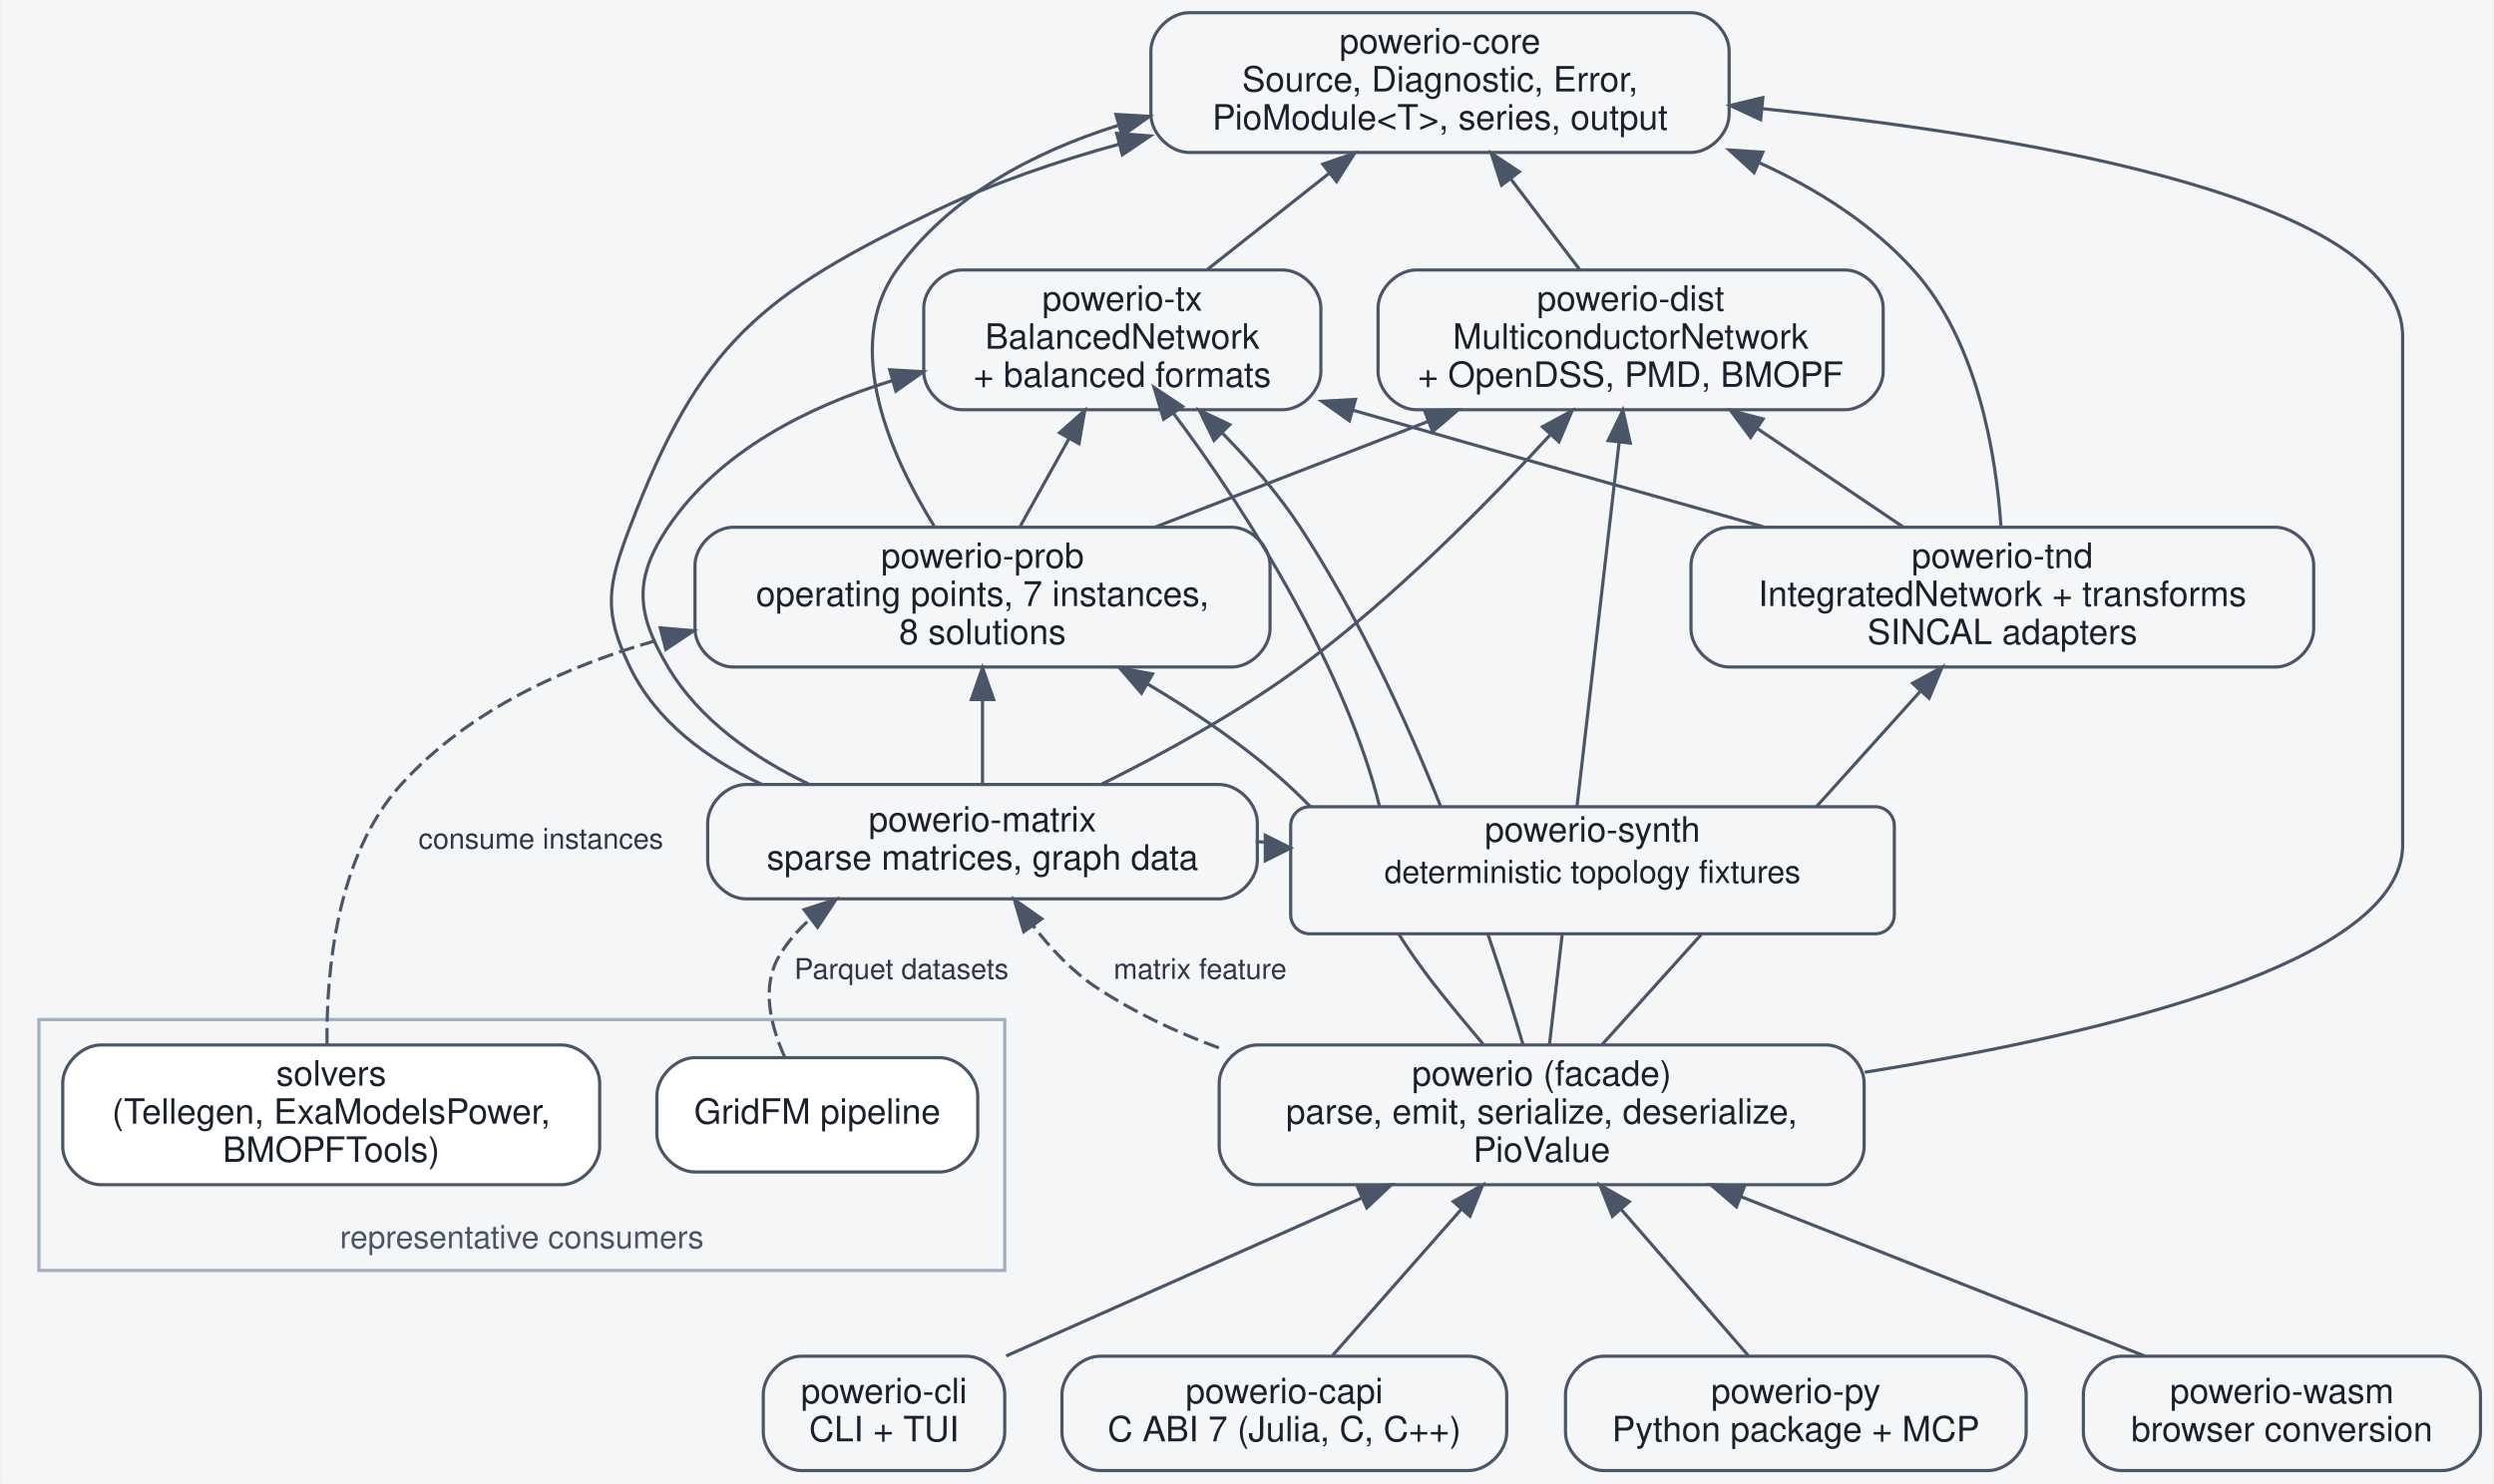
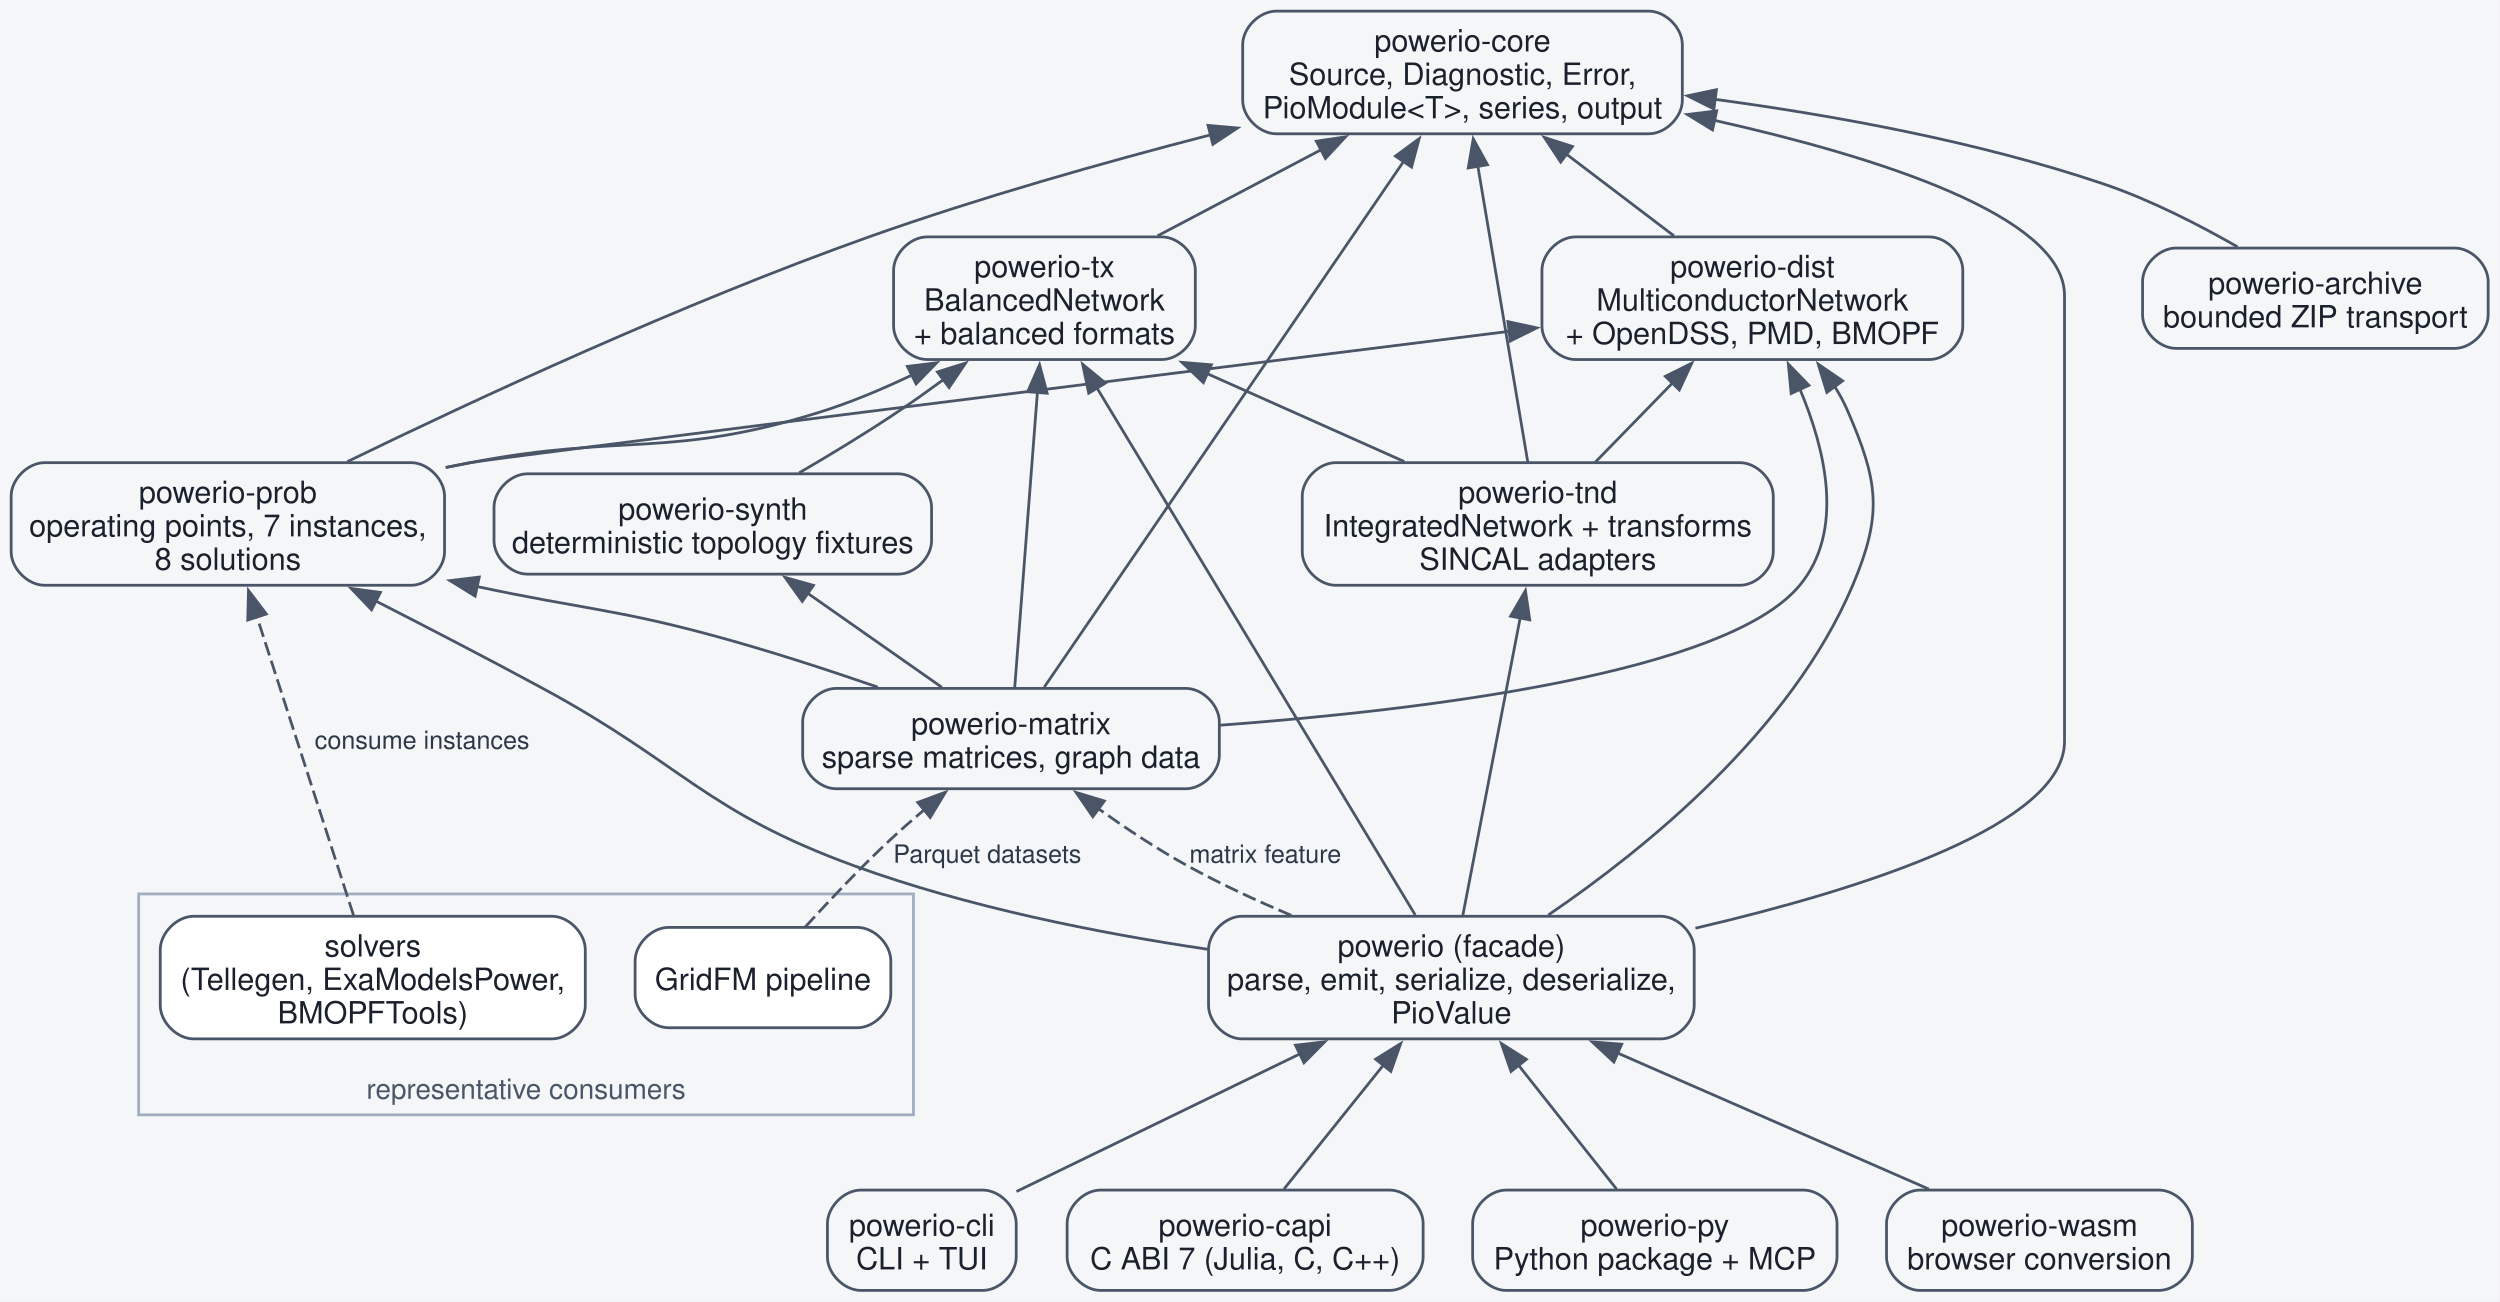
- <svg xmlns="http://www.w3.org/2000/svg" width="785pt" height="467pt" viewBox="0.00 0.00 784.50 467.00">
+ <svg xmlns="http://www.w3.org/2000/svg" width="897pt" height="467pt" viewBox="0.00 0.00 897.00 467.00">
  <g id="graph0" class="graph" transform="scale(1 1) rotate(0) translate(4 463)">
-     <polygon fill="#f4f6f8" stroke="transparent" points="-4,4 -4,-463 780.5,-463 780.5,4 -4,4" />
+     <polygon fill="#f4f6f8" stroke="none" points="-4,4 -4,-463 892.75,-463 892.75,4 -4,4" />
    <g id="clust1" class="cluster">
-       <polygon fill="#f4f6f8" stroke="#a0aec0" points="8,-63 8,-142 312,-142 312,-63 8,-63" />
-       <text text-anchor="middle" x="160" y="-70" font-family="Helvetica,sans-Serif" font-size="10.00" fill="#4a5568">representative consumers</text>
+       <polygon fill="#f4f6f8" stroke="#a0aec0" points="45.75,-63 45.75,-142.25 323.75,-142.25 323.75,-63 45.75,-63" />
+       <text xml:space="preserve" text-anchor="middle" x="184.75" y="-68.75" font-family="Helvetica,sans-Serif" font-size="10.00" fill="#4a5568">representative consumers</text>
    </g>
    <g id="node1" class="node">
-       <path fill="#ffffff" stroke="#4a5568" d="M172.5,-134C172.5,-134 27.5,-134 27.5,-134 21.5,-134 15.5,-128 15.5,-122 15.5,-122 15.5,-102 15.5,-102 15.5,-96 21.5,-90 27.5,-90 27.5,-90 172.5,-90 172.5,-90 178.5,-90 184.5,-96 184.5,-102 184.5,-102 184.5,-122 184.5,-122 184.5,-128 178.5,-134 172.5,-134" />
-       <text text-anchor="middle" x="100" y="-121.2" font-family="Helvetica,sans-Serif" font-size="11.00" fill="#1a202c">solvers</text>
-       <text text-anchor="middle" x="100" y="-109.2" font-family="Helvetica,sans-Serif" font-size="11.00" fill="#1a202c">(Tellegen, ExaModelsPower,</text>
-       <text text-anchor="middle" x="100" y="-97.2" font-family="Helvetica,sans-Serif" font-size="11.00" fill="#1a202c">BMOPFTools)</text>
+       <path fill="#ffffff" stroke="#4a5568" d="M194,-134.25C194,-134.25 65.5,-134.25 65.5,-134.25 59.5,-134.25 53.5,-128.25 53.5,-122.25 53.5,-122.25 53.5,-102.25 53.5,-102.25 53.5,-96.25 59.5,-90.25 65.5,-90.25 65.5,-90.25 194,-90.25 194,-90.25 200,-90.25 206,-96.25 206,-102.25 206,-102.25 206,-122.25 206,-122.25 206,-128.25 200,-134.25 194,-134.25" />
+       <text xml:space="preserve" text-anchor="middle" x="129.75" y="-119.8" font-family="Helvetica,sans-Serif" font-size="11.00" fill="#1a202c">solvers</text>
+       <text xml:space="preserve" text-anchor="middle" x="129.75" y="-107.8" font-family="Helvetica,sans-Serif" font-size="11.00" fill="#1a202c">(Tellegen, ExaModelsPower,</text>
+       <text xml:space="preserve" text-anchor="middle" x="129.75" y="-95.8" font-family="Helvetica,sans-Serif" font-size="11.00" fill="#1a202c">BMOPFTools)</text>
+     </g>
+     <g id="node10" class="node">
+       <path fill="#f4f6f8" stroke="#4a5568" d="M143.5,-297C143.5,-297 12,-297 12,-297 6,-297 0,-291 0,-285 0,-285 0,-265 0,-265 0,-259 6,-253 12,-253 12,-253 143.5,-253 143.5,-253 149.5,-253 155.5,-259 155.5,-265 155.5,-265 155.5,-285 155.5,-285 155.5,-291 149.5,-297 143.5,-297" />
+       <text xml:space="preserve" text-anchor="middle" x="77.75" y="-282.55" font-family="Helvetica,sans-Serif" font-size="11.00" fill="#1a202c">powerio-prob</text>
+       <text xml:space="preserve" text-anchor="middle" x="77.75" y="-270.55" font-family="Helvetica,sans-Serif" font-size="11.00" fill="#1a202c">operating points, 7 instances,</text>
+       <text xml:space="preserve" text-anchor="middle" x="77.75" y="-258.55" font-family="Helvetica,sans-Serif" font-size="11.00" fill="#1a202c">8 solutions</text>
+     </g>
+     <g id="edge26" class="edge">
+       <path fill="none" stroke="#4a5568" stroke-dasharray="5,2" d="M122.84,-134.6C113.95,-162.1 98.4,-210.15 88.09,-242.03" />
+       <polygon fill="#4a5568" stroke="#4a5568" points="84.9,-240.53 85.15,-251.13 91.56,-242.69 84.9,-240.53" />
+       <text xml:space="preserve" text-anchor="middle" x="147.44" y="-194.32" font-family="Helvetica,sans-Serif" font-size="9.00" fill="#2d3748">consume instances</text>
+     </g>
+     <g id="node2" class="node">
+       <path fill="#ffffff" stroke="#4a5568" d="M303.62,-130.25C303.62,-130.25 235.88,-130.25 235.88,-130.25 229.88,-130.25 223.88,-124.25 223.88,-118.25 223.88,-118.25 223.88,-106.25 223.88,-106.25 223.88,-100.25 229.88,-94.25 235.88,-94.25 235.88,-94.25 303.62,-94.25 303.62,-94.25 309.62,-94.25 315.62,-100.25 315.62,-106.25 315.62,-106.25 315.62,-118.25 315.62,-118.25 315.62,-124.25 309.62,-130.25 303.62,-130.25" />
+       <text xml:space="preserve" text-anchor="middle" x="269.75" y="-107.8" font-family="Helvetica,sans-Serif" font-size="11.00" fill="#1a202c">GridFM pipeline</text>
+     </g>
+     <g id="node8" class="node">
+       <path fill="#f4f6f8" stroke="#4a5568" d="M421.5,-216C421.5,-216 296,-216 296,-216 290,-216 284,-210 284,-204 284,-204 284,-192 284,-192 284,-186 290,-180 296,-180 296,-180 421.5,-180 421.5,-180 427.5,-180 433.5,-186 433.5,-192 433.5,-192 433.5,-204 433.5,-204 433.5,-210 427.5,-216 421.5,-216" />
+       <text xml:space="preserve" text-anchor="middle" x="358.75" y="-199.55" font-family="Helvetica,sans-Serif" font-size="11.00" fill="#1a202c">powerio-matrix</text>
+       <text xml:space="preserve" text-anchor="middle" x="358.75" y="-187.55" font-family="Helvetica,sans-Serif" font-size="11.00" fill="#1a202c">sparse matrices, graph data</text>
+     </g>
+     <g id="edge27" class="edge">
+       <path fill="none" stroke="#4a5568" stroke-dasharray="5,2" d="M284.98,-130.47C293.7,-140.05 305.01,-152.02 315.75,-162 319.5,-165.49 323.55,-169.03 327.61,-172.47" />
+       <polygon fill="#4a5568" stroke="#4a5568" points="325.3,-175.1 335.24,-178.77 329.76,-169.7 325.3,-175.1" />
+       <text xml:space="preserve" text-anchor="middle" x="350.25" y="-153.45" font-family="Helvetica,sans-Serif" font-size="9.00" fill="#2d3748">Parquet datasets</text>
+     </g>
+     <g id="node3" class="node">
+       <path fill="#f4f6f8" stroke="#4a5568" d="M348.62,-36C348.62,-36 304.88,-36 304.88,-36 298.88,-36 292.88,-30 292.88,-24 292.88,-24 292.88,-12 292.88,-12 292.88,-6 298.88,0 304.88,0 304.88,0 348.62,0 348.62,0 354.62,0 360.62,-6 360.62,-12 360.62,-12 360.62,-24 360.62,-24 360.62,-30 354.62,-36 348.62,-36" />
+       <text xml:space="preserve" text-anchor="middle" x="326.75" y="-19.55" font-family="Helvetica,sans-Serif" font-size="11.00" fill="#1a202c">powerio-cli</text>
+       <text xml:space="preserve" text-anchor="middle" x="326.75" y="-7.55" font-family="Helvetica,sans-Serif" font-size="11.00" fill="#1a202c">CLI + TUI</text>
+     </g>
+     <g id="node7" class="node">
+       <path fill="#f4f6f8" stroke="#4a5568" d="M591.88,-134.25C591.88,-134.25 441.62,-134.25 441.62,-134.25 435.62,-134.25 429.62,-128.25 429.62,-122.25 429.62,-122.25 429.62,-102.25 429.62,-102.25 429.62,-96.25 435.62,-90.25 441.62,-90.25 441.62,-90.25 591.88,-90.25 591.88,-90.25 597.88,-90.25 603.88,-96.25 603.88,-102.25 603.88,-102.25 603.88,-122.25 603.88,-122.25 603.88,-128.25 597.88,-134.25 591.88,-134.25" />
+       <text xml:space="preserve" text-anchor="middle" x="516.75" y="-119.8" font-family="Helvetica,sans-Serif" font-size="11.00" fill="#1a202c">powerio (facade)</text>
+       <text xml:space="preserve" text-anchor="middle" x="516.75" y="-107.8" font-family="Helvetica,sans-Serif" font-size="11.00" fill="#1a202c">parse, emit, serialize, deserialize,</text>
+       <text xml:space="preserve" text-anchor="middle" x="516.75" y="-95.8" font-family="Helvetica,sans-Serif" font-size="11.00" fill="#1a202c">PioValue</text>
+     </g>
+     <g id="edge22" class="edge">
+       <path fill="none" stroke="#4a5568" d="M360.72,-35.49C388.94,-49.19 429.62,-68.95 462.37,-84.85" />
+       <polygon fill="#4a5568" stroke="#4a5568" points="460.81,-87.98 471.33,-89.2 463.87,-81.68 460.81,-87.98" />
+     </g>
+     <g id="node4" class="node">
+       <path fill="#f4f6f8" stroke="#4a5568" d="M494.62,-36C494.62,-36 390.88,-36 390.88,-36 384.88,-36 378.88,-30 378.88,-24 378.88,-24 378.88,-12 378.88,-12 378.88,-6 384.88,0 390.88,0 390.88,0 494.62,0 494.62,0 500.62,0 506.62,-6 506.62,-12 506.62,-12 506.62,-24 506.62,-24 506.62,-30 500.62,-36 494.62,-36" />
+       <text xml:space="preserve" text-anchor="middle" x="442.75" y="-19.55" font-family="Helvetica,sans-Serif" font-size="11.00" fill="#1a202c">powerio-capi</text>
+       <text xml:space="preserve" text-anchor="middle" x="442.75" y="-7.55" font-family="Helvetica,sans-Serif" font-size="11.00" fill="#1a202c">C ABI 7 (Julia, C, C++)</text>
+     </g>
+     <g id="edge23" class="edge">
+       <path fill="none" stroke="#4a5568" d="M456.67,-36.35C466.72,-48.89 480.56,-66.14 492.43,-80.93" />
+       <polygon fill="#4a5568" stroke="#4a5568" points="489.57,-82.96 498.56,-88.57 495.03,-78.58 489.57,-82.96" />
+     </g>
+     <g id="node5" class="node">
+       <path fill="#f4f6f8" stroke="#4a5568" d="M643.12,-36C643.12,-36 536.38,-36 536.38,-36 530.38,-36 524.38,-30 524.38,-24 524.38,-24 524.38,-12 524.38,-12 524.38,-6 530.38,0 536.38,0 536.38,0 643.12,0 643.12,0 649.12,0 655.12,-6 655.12,-12 655.12,-12 655.12,-24 655.12,-24 655.12,-30 649.12,-36 643.12,-36" />
+       <text xml:space="preserve" text-anchor="middle" x="589.75" y="-19.55" font-family="Helvetica,sans-Serif" font-size="11.00" fill="#1a202c">powerio-py</text>
+       <text xml:space="preserve" text-anchor="middle" x="589.75" y="-7.55" font-family="Helvetica,sans-Serif" font-size="11.00" fill="#1a202c">Python package + MCP</text>
+     </g>
+     <g id="edge24" class="edge">
+       <path fill="none" stroke="#4a5568" d="M576.02,-36.35C566.1,-48.89 552.45,-66.14 540.74,-80.93" />
+       <polygon fill="#4a5568" stroke="#4a5568" points="538.16,-78.55 534.7,-88.57 543.65,-82.9 538.16,-78.55" />
+     </g>
+     <g id="node6" class="node">
+       <path fill="#f4f6f8" stroke="#4a5568" d="M770.62,-36C770.62,-36 684.88,-36 684.88,-36 678.88,-36 672.88,-30 672.88,-24 672.88,-24 672.88,-12 672.88,-12 672.88,-6 678.88,0 684.88,0 684.88,0 770.62,0 770.62,0 776.62,0 782.62,-6 782.62,-12 782.62,-12 782.62,-24 782.62,-24 782.62,-30 776.62,-36 770.62,-36" />
+       <text xml:space="preserve" text-anchor="middle" x="727.75" y="-19.55" font-family="Helvetica,sans-Serif" font-size="11.00" fill="#1a202c">powerio-wasm</text>
+       <text xml:space="preserve" text-anchor="middle" x="727.75" y="-7.55" font-family="Helvetica,sans-Serif" font-size="11.00" fill="#1a202c">browser conversion</text>
+     </g>
+     <g id="edge25" class="edge">
+       <path fill="none" stroke="#4a5568" d="M688.06,-36.35C656.55,-50.13 612,-69.6 576.23,-85.24" />
+       <polygon fill="#4a5568" stroke="#4a5568" points="575.06,-81.94 567.3,-89.15 577.87,-88.35 575.06,-81.94" />
+     </g>
+     <g id="edge21" class="edge">
+       <path fill="none" stroke="#4a5568" stroke-dasharray="5,2" d="M459.32,-134.55C446.86,-139.83 433.91,-145.84 422.25,-152.25 411.32,-158.26 400.01,-165.76 390.01,-172.9" />
+       <polygon fill="#4a5568" stroke="#4a5568" points="388.11,-169.95 382.1,-178.68 392.24,-175.6 388.11,-169.95" />
+       <text xml:space="preserve" text-anchor="middle" x="450" y="-153.45" font-family="Helvetica,sans-Serif" font-size="9.00" fill="#2d3748">matrix feature</text>
+     </g>
+     <g id="edge20" class="edge">
+       <path fill="none" stroke="#4a5568" d="M429.35,-122.39C389.86,-128.23 343.12,-137.57 302.75,-152.25 248.92,-171.83 241.13,-188.75 190.75,-216 171.36,-226.49 149.88,-237.63 130.9,-247.32" />
+       <polygon fill="#4a5568" stroke="#4a5568" points="129.31,-244.2 121.99,-251.85 132.49,-250.44 129.31,-244.2" />
+     </g>
+     <g id="node11" class="node">
+       <path fill="#f4f6f8" stroke="#4a5568" d="M412.88,-378C412.88,-378 328.62,-378 328.62,-378 322.62,-378 316.62,-372 316.62,-366 316.62,-366 316.62,-346 316.62,-346 316.62,-340 322.62,-334 328.62,-334 328.62,-334 412.88,-334 412.88,-334 418.88,-334 424.88,-340 424.88,-346 424.88,-346 424.88,-366 424.88,-366 424.88,-372 418.88,-378 412.88,-378" />
+       <text xml:space="preserve" text-anchor="middle" x="370.75" y="-363.55" font-family="Helvetica,sans-Serif" font-size="11.00" fill="#1a202c">powerio-tx</text>
+       <text xml:space="preserve" text-anchor="middle" x="370.75" y="-351.55" font-family="Helvetica,sans-Serif" font-size="11.00" fill="#1a202c">BalancedNetwork</text>
+       <text xml:space="preserve" text-anchor="middle" x="370.75" y="-339.55" font-family="Helvetica,sans-Serif" font-size="11.00" fill="#1a202c">+ balanced formats</text>
+     </g>
+     <g id="edge18" class="edge">
+       <path fill="none" stroke="#4a5568" d="M503.79,-134.7C477.87,-177.62 419.55,-274.2 389.47,-324" />
+       <polygon fill="#4a5568" stroke="#4a5568" points="386.63,-321.93 384.46,-332.3 392.63,-325.55 386.63,-321.93" />
+     </g>
+     <g id="node12" class="node">
+       <path fill="#f4f6f8" stroke="#4a5568" d="M688.25,-378C688.25,-378 561.25,-378 561.25,-378 555.25,-378 549.25,-372 549.25,-366 549.25,-366 549.25,-346 549.25,-346 549.25,-340 555.25,-334 561.25,-334 561.25,-334 688.25,-334 688.25,-334 694.25,-334 700.25,-340 700.25,-346 700.25,-346 700.25,-366 700.25,-366 700.25,-372 694.25,-378 688.25,-378" />
+       <text xml:space="preserve" text-anchor="middle" x="624.75" y="-363.55" font-family="Helvetica,sans-Serif" font-size="11.00" fill="#1a202c">powerio-dist</text>
+       <text xml:space="preserve" text-anchor="middle" x="624.75" y="-351.55" font-family="Helvetica,sans-Serif" font-size="11.00" fill="#1a202c">MulticonductorNetwork</text>
+       <text xml:space="preserve" text-anchor="middle" x="624.75" y="-339.55" font-family="Helvetica,sans-Serif" font-size="11.00" fill="#1a202c">+ OpenDSS, PMD, BMOPF</text>
+     </g>
+     <g id="edge19" class="edge">
+       <path fill="none" stroke="#4a5568" d="M551.52,-134.69C586.62,-158.61 638.69,-200.86 660.75,-253 671.66,-278.8 669.94,-290.32 658.75,-316 657.51,-318.84 656,-321.61 654.29,-324.3" />
+       <polygon fill="#4a5568" stroke="#4a5568" points="651.49,-322.2 648.39,-332.33 657.13,-326.35 651.49,-322.2" />
+     </g>
+     <g id="node13" class="node">
+       <path fill="#f4f6f8" stroke="#4a5568" d="M587.62,-459C587.62,-459 453.88,-459 453.88,-459 447.88,-459 441.88,-453 441.88,-447 441.88,-447 441.88,-427 441.88,-427 441.88,-421 447.88,-415 453.88,-415 453.88,-415 587.62,-415 587.62,-415 593.62,-415 599.62,-421 599.62,-427 599.62,-427 599.62,-447 599.62,-447 599.62,-453 593.62,-459 587.62,-459" />
+       <text xml:space="preserve" text-anchor="middle" x="520.75" y="-444.55" font-family="Helvetica,sans-Serif" font-size="11.00" fill="#1a202c">powerio-core</text>
+       <text xml:space="preserve" text-anchor="middle" x="520.75" y="-432.55" font-family="Helvetica,sans-Serif" font-size="11.00" fill="#1a202c">Source, Diagnostic, Error,</text>
+       <text xml:space="preserve" text-anchor="middle" x="520.75" y="-420.55" font-family="Helvetica,sans-Serif" font-size="11.00" fill="#1a202c">PioModule&lt;T&gt;, series, output</text>
+     </g>
+     <g id="edge16" class="edge">
+       <path fill="none" stroke="#4a5568" d="M604.33,-129.97C665.68,-144.28 736.75,-167.27 736.75,-197 736.75,-197 736.75,-197 736.75,-357 736.75,-385.38 670.15,-406.6 610.91,-419.86" />
+       <polygon fill="#4a5568" stroke="#4a5568" points="610.46,-416.38 601.43,-421.92 611.95,-423.22 610.46,-416.38" />
+     </g>
+     <g id="node14" class="node">
+       <path fill="#f4f6f8" stroke="#4a5568" d="M620.25,-297C620.25,-297 475.25,-297 475.25,-297 469.25,-297 463.25,-291 463.25,-285 463.25,-285 463.25,-265 463.25,-265 463.25,-259 469.25,-253 475.25,-253 475.25,-253 620.25,-253 620.25,-253 626.25,-253 632.25,-259 632.25,-265 632.25,-265 632.25,-285 632.25,-285 632.25,-291 626.25,-297 620.25,-297" />
+       <text xml:space="preserve" text-anchor="middle" x="547.75" y="-282.55" font-family="Helvetica,sans-Serif" font-size="11.00" fill="#1a202c">powerio-tnd</text>
+       <text xml:space="preserve" text-anchor="middle" x="547.75" y="-270.55" font-family="Helvetica,sans-Serif" font-size="11.00" fill="#1a202c">IntegratedNetwork + transforms</text>
+       <text xml:space="preserve" text-anchor="middle" x="547.75" y="-258.55" font-family="Helvetica,sans-Serif" font-size="11.00" fill="#1a202c">SINCAL adapters</text>
+     </g>
+     <g id="edge17" class="edge">
+       <path fill="none" stroke="#4a5568" d="M520.87,-134.6C526.15,-161.98 535.36,-209.73 541.5,-241.61" />
+       <polygon fill="#4a5568" stroke="#4a5568" points="538,-241.92 543.33,-251.08 544.87,-240.6 538,-241.92" />
    </g>
    <g id="node9" class="node">
-       <path fill="#f4f6f8" stroke="#4a5568" d="M383.5,-297C383.5,-297 226.5,-297 226.5,-297 220.5,-297 214.5,-291 214.5,-285 214.5,-285 214.5,-265 214.5,-265 214.5,-259 220.5,-253 226.5,-253 226.5,-253 383.5,-253 383.5,-253 389.5,-253 395.5,-259 395.5,-265 395.5,-265 395.5,-285 395.5,-285 395.5,-291 389.5,-297 383.5,-297" />
-       <text text-anchor="middle" x="305" y="-284.2" font-family="Helvetica,sans-Serif" font-size="11.00" fill="#1a202c">powerio-prob</text>
-       <text text-anchor="middle" x="305" y="-272.2" font-family="Helvetica,sans-Serif" font-size="11.00" fill="#1a202c">operating points, 7 instances,</text>
-       <text text-anchor="middle" x="305" y="-260.2" font-family="Helvetica,sans-Serif" font-size="11.00" fill="#1a202c">8 solutions</text>
-     </g>
-     <g id="edge23" class="edge">
-       <path fill="none" stroke="#4a5568" stroke-dasharray="5,2" d="M98.68,-134.32C98.44,-157.33 101.72,-193.66 122,-216 143.33,-239.49 174.1,-253.53 204.34,-261.9" />
-       <polygon fill="#4a5568" stroke="#4a5568" points="203.57,-265.32 214.13,-264.42 205.32,-258.54 203.57,-265.32" />
-       <text text-anchor="middle" x="166" y="-195.8" font-family="Helvetica,sans-Serif" font-size="9.00" fill="#2d3748">consume instances</text>
-     </g>
-     <g id="node2" class="node">
-       <path fill="#ffffff" stroke="#4a5568" d="M291.5,-130C291.5,-130 214.5,-130 214.5,-130 208.5,-130 202.5,-124 202.5,-118 202.5,-118 202.5,-106 202.5,-106 202.5,-100 208.5,-94 214.5,-94 214.5,-94 291.5,-94 291.5,-94 297.5,-94 303.5,-100 303.5,-106 303.5,-106 303.5,-118 303.5,-118 303.5,-124 297.5,-130 291.5,-130" />
-       <text text-anchor="middle" x="253" y="-109.2" font-family="Helvetica,sans-Serif" font-size="11.00" fill="#1a202c">GridFM pipeline</text>
-     </g>
-     <g id="node8" class="node">
-       <path fill="#f4f6f8" stroke="#4a5568" d="M379.5,-216C379.5,-216 230.5,-216 230.5,-216 224.5,-216 218.5,-210 218.5,-204 218.5,-204 218.5,-192 218.5,-192 218.5,-186 224.5,-180 230.5,-180 230.5,-180 379.5,-180 379.5,-180 385.5,-180 391.5,-186 391.5,-192 391.5,-192 391.5,-204 391.5,-204 391.5,-210 385.5,-216 379.5,-216" />
-       <text text-anchor="middle" x="305" y="-201.2" font-family="Helvetica,sans-Serif" font-size="11.00" fill="#1a202c">powerio-matrix</text>
-       <text text-anchor="middle" x="305" y="-189.2" font-family="Helvetica,sans-Serif" font-size="11.00" fill="#1a202c">sparse matrices, graph data</text>
-     </g>
-     <g id="edge24" class="edge">
-       <path fill="none" stroke="#4a5568" stroke-dasharray="5,2" d="M242.71,-130.27C238.28,-140.11 235.28,-152.36 241,-162 243.64,-166.45 247.06,-170.37 250.95,-173.81" />
-       <polygon fill="#4a5568" stroke="#4a5568" points="248.85,-176.61 258.93,-179.87 253.08,-171.04 248.85,-176.61" />
-       <text text-anchor="middle" x="279.5" y="-154.8" font-family="Helvetica,sans-Serif" font-size="9.00" fill="#2d3748">Parquet datasets</text>
-     </g>
-     <g id="node3" class="node">
-       <path fill="#f4f6f8" stroke="#4a5568" d="M300,-36C300,-36 248,-36 248,-36 242,-36 236,-30 236,-24 236,-24 236,-12 236,-12 236,-6 242,0 248,0 248,0 300,0 300,0 306,0 312,-6 312,-12 312,-12 312,-24 312,-24 312,-30 306,-36 300,-36" />
-       <text text-anchor="middle" x="274" y="-21.2" font-family="Helvetica,sans-Serif" font-size="11.00" fill="#1a202c">powerio-cli</text>
-       <text text-anchor="middle" x="274" y="-9.2" font-family="Helvetica,sans-Serif" font-size="11.00" fill="#1a202c">CLI + TUI</text>
-     </g>
-     <g id="node7" class="node">
-       <path fill="#f4f6f8" stroke="#4a5568" d="M570.5,-134C570.5,-134 391.5,-134 391.5,-134 385.5,-134 379.5,-128 379.5,-122 379.5,-122 379.5,-102 379.5,-102 379.5,-96 385.5,-90 391.5,-90 391.5,-90 570.5,-90 570.5,-90 576.5,-90 582.5,-96 582.5,-102 582.5,-102 582.5,-122 582.5,-122 582.5,-128 576.5,-134 570.5,-134" />
-       <text text-anchor="middle" x="481" y="-121.2" font-family="Helvetica,sans-Serif" font-size="11.00" fill="#1a202c">powerio (facade)</text>
-       <text text-anchor="middle" x="481" y="-109.2" font-family="Helvetica,sans-Serif" font-size="11.00" fill="#1a202c">parse, emit, serialize, deserialize,</text>
-       <text text-anchor="middle" x="481" y="-97.2" font-family="Helvetica,sans-Serif" font-size="11.00" fill="#1a202c">PioValue</text>
-     </g>
-     <g id="edge19" class="edge">
-       <path fill="none" stroke="#4a5568" d="M312.45,-36.09C343.9,-50.07 388.82,-70.03 424.38,-85.83" />
-       <polygon fill="#4a5568" stroke="#4a5568" points="423.11,-89.1 433.67,-89.96 425.95,-82.71 423.11,-89.1" />
-     </g>
-     <g id="node4" class="node">
-       <path fill="#f4f6f8" stroke="#4a5568" d="M458,-36C458,-36 342,-36 342,-36 336,-36 330,-30 330,-24 330,-24 330,-12 330,-12 330,-6 336,0 342,0 342,0 458,0 458,0 464,0 470,-6 470,-12 470,-12 470,-24 470,-24 470,-30 464,-36 458,-36" />
-       <text text-anchor="middle" x="400" y="-21.2" font-family="Helvetica,sans-Serif" font-size="11.00" fill="#1a202c">powerio-capi</text>
-       <text text-anchor="middle" x="400" y="-9.2" font-family="Helvetica,sans-Serif" font-size="11.00" fill="#1a202c">C ABI 7 (Julia, C, C++)</text>
-     </g>
-     <g id="edge20" class="edge">
-       <path fill="none" stroke="#4a5568" d="M415.24,-36.3C426.63,-49.25 442.47,-67.24 455.75,-82.32" />
-       <polygon fill="#4a5568" stroke="#4a5568" points="453.19,-84.7 462.42,-89.9 458.44,-80.08 453.19,-84.7" />
-     </g>
-     <g id="node5" class="node">
-       <path fill="#f4f6f8" stroke="#4a5568" d="M621.5,-36C621.5,-36 500.5,-36 500.5,-36 494.5,-36 488.5,-30 488.5,-24 488.5,-24 488.5,-12 488.5,-12 488.5,-6 494.5,0 500.5,0 500.5,0 621.5,0 621.5,0 627.5,0 633.5,-6 633.5,-12 633.5,-12 633.5,-24 633.5,-24 633.5,-30 627.5,-36 621.5,-36" />
-       <text text-anchor="middle" x="561" y="-21.2" font-family="Helvetica,sans-Serif" font-size="11.00" fill="#1a202c">powerio-py</text>
-       <text text-anchor="middle" x="561" y="-9.2" font-family="Helvetica,sans-Serif" font-size="11.00" fill="#1a202c">Python package + MCP</text>
-     </g>
-     <g id="edge21" class="edge">
-       <path fill="none" stroke="#4a5568" d="M545.95,-36.3C534.7,-49.25 519.06,-67.24 505.94,-82.32" />
-       <polygon fill="#4a5568" stroke="#4a5568" points="503.27,-80.05 499.35,-89.9 508.55,-84.65 503.27,-80.05" />
-     </g>
-     <g id="node6" class="node">
-       <path fill="#f4f6f8" stroke="#4a5568" d="M764.5,-36C764.5,-36 663.5,-36 663.5,-36 657.5,-36 651.5,-30 651.5,-24 651.5,-24 651.5,-12 651.5,-12 651.5,-6 657.5,0 663.5,0 663.5,0 764.5,0 764.5,0 770.5,0 776.5,-6 776.5,-12 776.5,-12 776.5,-24 776.5,-24 776.5,-30 770.5,-36 764.5,-36" />
-       <text text-anchor="middle" x="714" y="-21.2" font-family="Helvetica,sans-Serif" font-size="11.00" fill="#1a202c">powerio-wasm</text>
-       <text text-anchor="middle" x="714" y="-9.2" font-family="Helvetica,sans-Serif" font-size="11.00" fill="#1a202c">browser conversion</text>
-     </g>
-     <g id="edge22" class="edge">
-       <path fill="none" stroke="#4a5568" d="M670.72,-36.09C635.02,-50.18 583.9,-70.37 543.71,-86.24" />
-       <polygon fill="#4a5568" stroke="#4a5568" points="542.29,-83.04 534.27,-89.96 544.86,-89.55 542.29,-83.04" />
-     </g>
-     <g id="edge18" class="edge">
-       <path fill="none" stroke="#4a5568" stroke-dasharray="5,2" d="M379.39,-133.09C365.88,-138.08 352.68,-144.28 341,-152 333.32,-157.07 326.51,-164.31 320.94,-171.51" />
-       <polygon fill="#4a5568" stroke="#4a5568" points="317.98,-169.63 314.99,-179.79 323.66,-173.71 317.98,-169.63" />
-       <text text-anchor="middle" x="373.5" y="-154.8" font-family="Helvetica,sans-Serif" font-size="9.00" fill="#2d3748">matrix feature</text>
-     </g>
-     <g id="edge17" class="edge">
-       <path fill="none" stroke="#4a5568" d="M462.58,-134.24C457.75,-139.94 452.61,-146.15 448,-152 426.14,-179.71 427.05,-192.19 401,-216 387.9,-227.97 371.97,-238.77 356.87,-247.71" />
-       <polygon fill="#4a5568" stroke="#4a5568" points="355.03,-244.73 348.11,-252.75 358.52,-250.8 355.03,-244.73" />
-     </g>
-     <g id="node10" class="node">
-       <path fill="#f4f6f8" stroke="#4a5568" d="M399.5,-378C399.5,-378 298.5,-378 298.5,-378 292.5,-378 286.5,-372 286.5,-366 286.5,-366 286.5,-346 286.5,-346 286.5,-340 292.5,-334 298.5,-334 298.5,-334 399.5,-334 399.5,-334 405.5,-334 411.5,-340 411.5,-346 411.5,-346 411.5,-366 411.5,-366 411.5,-372 405.5,-378 399.5,-378" />
-       <text text-anchor="middle" x="349" y="-365.2" font-family="Helvetica,sans-Serif" font-size="11.00" fill="#1a202c">powerio-tx</text>
-       <text text-anchor="middle" x="349" y="-353.2" font-family="Helvetica,sans-Serif" font-size="11.00" fill="#1a202c">BalancedNetwork</text>
-       <text text-anchor="middle" x="349" y="-341.2" font-family="Helvetica,sans-Serif" font-size="11.00" fill="#1a202c">+ balanced formats</text>
+       <path fill="#f4f6f8" stroke="#4a5568" d="M318.25,-293C318.25,-293 185.25,-293 185.25,-293 179.25,-293 173.25,-287 173.25,-281 173.25,-281 173.25,-269 173.25,-269 173.25,-263 179.25,-257 185.25,-257 185.25,-257 318.25,-257 318.25,-257 324.25,-257 330.25,-263 330.25,-269 330.25,-269 330.25,-281 330.25,-281 330.25,-287 324.25,-293 318.25,-293" />
+       <text xml:space="preserve" text-anchor="middle" x="251.75" y="-276.55" font-family="Helvetica,sans-Serif" font-size="11.00" fill="#1a202c">powerio-synth</text>
+       <text xml:space="preserve" text-anchor="middle" x="251.75" y="-264.55" font-family="Helvetica,sans-Serif" font-size="11.00" fill="#1a202c">deterministic topology fixtures</text>
    </g>
    <g id="edge15" class="edge">
-       <path fill="none" stroke="#4a5568" d="M475.13,-134.11C464.64,-169.67 440.41,-242.93 405,-297 398.11,-307.52 389.16,-317.8 380.44,-326.71" />
-       <polygon fill="#4a5568" stroke="#4a5568" points="377.87,-324.33 373.23,-333.85 382.8,-329.31 377.87,-324.33" />
-     </g>
-     <g id="node11" class="node">
-       <path fill="#f4f6f8" stroke="#4a5568" d="M576.5,-378C576.5,-378 441.5,-378 441.5,-378 435.5,-378 429.5,-372 429.5,-366 429.5,-366 429.5,-346 429.5,-346 429.5,-340 435.5,-334 441.5,-334 441.5,-334 576.5,-334 576.5,-334 582.5,-334 588.5,-340 588.5,-346 588.5,-346 588.5,-366 588.5,-366 588.5,-372 582.5,-378 576.5,-378" />
-       <text text-anchor="middle" x="509" y="-365.2" font-family="Helvetica,sans-Serif" font-size="11.00" fill="#1a202c">powerio-dist</text>
-       <text text-anchor="middle" x="509" y="-353.2" font-family="Helvetica,sans-Serif" font-size="11.00" fill="#1a202c">MulticonductorNetwork</text>
-       <text text-anchor="middle" x="509" y="-341.2" font-family="Helvetica,sans-Serif" font-size="11.00" fill="#1a202c">+ OpenDSS, PMD, BMOPF</text>
-     </g>
-     <g id="edge16" class="edge">
-       <path fill="none" stroke="#4a5568" d="M483.44,-134.05C488.37,-176.69 499.56,-273.45 505.36,-323.58" />
-       <polygon fill="#4a5568" stroke="#4a5568" points="501.92,-324.29 506.55,-333.82 508.88,-323.49 501.92,-324.29" />
-     </g>
-     <g id="node12" class="node">
-       <path fill="#f4f6f8" stroke="#4a5568" d="M528,-459C528,-459 370,-459 370,-459 364,-459 358,-453 358,-447 358,-447 358,-427 358,-427 358,-421 364,-415 370,-415 370,-415 528,-415 528,-415 534,-415 540,-421 540,-427 540,-427 540,-447 540,-447 540,-453 534,-459 528,-459" />
-       <text text-anchor="middle" x="449" y="-446.2" font-family="Helvetica,sans-Serif" font-size="11.00" fill="#1a202c">powerio-core</text>
-       <text text-anchor="middle" x="449" y="-434.2" font-family="Helvetica,sans-Serif" font-size="11.00" fill="#1a202c">Source, Diagnostic, Error,</text>
-       <text text-anchor="middle" x="449" y="-422.2" font-family="Helvetica,sans-Serif" font-size="11.00" fill="#1a202c">PioModule&lt;T&gt;, series, output</text>
+       <path fill="none" stroke="#4a5568" d="M333.93,-216.4C319.62,-226.43 301.41,-239.19 285.78,-250.15" />
+       <polygon fill="#4a5568" stroke="#4a5568" points="283.85,-247.22 277.67,-255.83 287.87,-252.96 283.85,-247.22" />
+     </g>
+     <g id="edge14" class="edge">
+       <path fill="none" stroke="#4a5568" d="M310.92,-216.46C292.57,-222.8 271.33,-229.7 251.75,-235 216.76,-244.47 205.17,-244.45 166.91,-252.6" />
+       <polygon fill="#4a5568" stroke="#4a5568" points="166.47,-249.11 157.45,-254.67 167.97,-255.95 166.47,-249.11" />
+     </g>
+     <g id="edge12" class="edge">
+       <path fill="none" stroke="#4a5568" d="M360.08,-216.29C362.05,-241.87 365.77,-290.23 368.25,-322.55" />
+       <polygon fill="#4a5568" stroke="#4a5568" points="364.74,-322.44 368.99,-332.14 371.71,-321.91 364.74,-322.44" />
    </g>
    <g id="edge13" class="edge">
-       <path fill="none" stroke="#4a5568" d="M582.68,-125.4C659.58,-137.72 752,-160.18 752,-197 752,-197 752,-197 752,-357 752,-399.6 638.46,-419.65 550.38,-428.79" />
-       <polygon fill="#4a5568" stroke="#4a5568" points="549.92,-425.32 540.32,-429.8 550.62,-432.28 549.92,-425.32" />
-     </g>
-     <g id="node13" class="node">
-       <path fill="#f4f6f8" stroke="#4a5568" d="M712,-297C712,-297 540,-297 540,-297 534,-297 528,-291 528,-285 528,-285 528,-265 528,-265 528,-259 534,-253 540,-253 540,-253 712,-253 712,-253 718,-253 724,-259 724,-265 724,-265 724,-285 724,-285 724,-291 718,-297 712,-297" />
-       <text text-anchor="middle" x="626" y="-284.2" font-family="Helvetica,sans-Serif" font-size="11.00" fill="#1a202c">powerio-tnd</text>
-       <text text-anchor="middle" x="626" y="-272.2" font-family="Helvetica,sans-Serif" font-size="11.00" fill="#1a202c">IntegratedNetwork + transforms</text>
-       <text text-anchor="middle" x="626" y="-260.2" font-family="Helvetica,sans-Serif" font-size="11.00" fill="#1a202c">SINCAL adapters</text>
-     </g>
-     <g id="edge14" class="edge">
-       <path fill="none" stroke="#4a5568" d="M499.96,-134.05C525.57,-162.49 571.34,-213.31 600.11,-245.26" />
-       <polygon fill="#4a5568" stroke="#4a5568" points="597.75,-247.86 607.04,-252.95 602.95,-243.17 597.75,-247.86" />
-     </g>
-     <g id="edge12" class="edge">
-       <path fill="none" stroke="#4a5568" d="M305,-216.02C305,-223.85 305,-233.39 305,-242.46" />
-       <polygon fill="#4a5568" stroke="#4a5568" points="301.5,-242.76 305,-252.76 308.5,-242.76 301.5,-242.76" />
+       <path fill="none" stroke="#4a5568" d="M433.72,-202.79C508.47,-208.33 615.81,-221.64 641.75,-253 657.88,-272.5 651.09,-301.44 641.74,-323.52" />
+       <polygon fill="#4a5568" stroke="#4a5568" points="638.67,-321.82 637.66,-332.36 645.03,-324.75 638.67,-321.82" />
+     </g>
+     <g id="edge11" class="edge">
+       <path fill="none" stroke="#4a5568" d="M370.66,-216.43C397.93,-256.31 465.16,-354.68 499.63,-405.1" />
+       <polygon fill="#4a5568" stroke="#4a5568" points="496.68,-406.99 505.21,-413.27 502.46,-403.04 496.68,-406.99" />
+     </g>
+     <g id="edge2" class="edge">
+       <path fill="none" stroke="#4a5568" d="M282.75,-293.35C293.95,-299.87 306.58,-307.52 317.75,-315 323.27,-318.7 329,-322.76 334.55,-326.83" />
+       <polygon fill="#4a5568" stroke="#4a5568" points="332.35,-329.56 342.46,-332.73 336.53,-323.95 332.35,-329.56" />
+     </g>
+     <g id="edge9" class="edge">
+       <path fill="none" stroke="#4a5568" d="M155.93,-295.24C158.9,-295.85 161.85,-296.44 164.75,-297 219.87,-307.6 236.14,-298.37 289.75,-315 300.99,-318.49 312.6,-323.37 323.39,-328.52" />
+       <polygon fill="#4a5568" stroke="#4a5568" points="321.58,-331.53 332.1,-332.84 324.69,-325.26 321.58,-331.53" />
    </g>
    <g id="edge10" class="edge">
-       <path fill="none" stroke="#4a5568" d="M250.39,-216.09C233.11,-224.36 215.94,-236.25 206,-253 196.02,-269.82 195.08,-280.78 206,-297 222.06,-320.85 249.79,-334.89 276.58,-343.16" />
-       <polygon fill="#4a5568" stroke="#4a5568" points="275.8,-346.58 286.38,-345.96 277.72,-339.85 275.8,-346.58" />
-     </g>
-     <g id="edge11" class="edge">
-       <path fill="none" stroke="#4a5568" d="M342.59,-216.15C362.01,-225.78 385.63,-238.71 405,-253 434.37,-274.66 463.67,-304.3 483.65,-326.05" />
-       <polygon fill="#4a5568" stroke="#4a5568" points="481.26,-328.63 490.57,-333.68 486.44,-323.92 481.26,-328.63" />
-     </g>
-     <g id="edge9" class="edge">
-       <path fill="none" stroke="#4a5568" d="M235.52,-216.04C218.25,-224.07 202.31,-235.83 194,-253 185.48,-270.6 187.05,-278.72 194,-297 216,-354.88 235.14,-370.29 291,-397 308.77,-405.5 328.58,-412.26 348,-417.6" />
-       <polygon fill="#4a5568" stroke="#4a5568" points="347.24,-421.02 357.8,-420.19 349.03,-414.25 347.24,-421.02" />
+       <path fill="none" stroke="#4a5568" d="M155.92,-295.3C158.89,-295.9 161.85,-296.47 164.75,-297 173.84,-298.67 406.92,-327.83 537.73,-344.15" />
+       <polygon fill="#4a5568" stroke="#4a5568" points="537.04,-347.59 547.39,-345.36 537.9,-340.65 537.04,-347.59" />
+     </g>
+     <g id="edge8" class="edge">
+       <path fill="none" stroke="#4a5568" d="M120.62,-297.36C166.22,-319.53 240.87,-354.22 307.75,-378 347.35,-392.08 392.12,-404.74 430.35,-414.62" />
+       <polygon fill="#4a5568" stroke="#4a5568" points="429.45,-418 440.01,-417.08 431.18,-411.22 429.45,-418" />
+     </g>
+     <g id="edge3" class="edge">
+       <path fill="none" stroke="#4a5568" d="M411.34,-378.38C429.43,-387.91 450.94,-399.23 470.07,-409.31" />
+       <polygon fill="#4a5568" stroke="#4a5568" points="468.31,-412.34 478.79,-413.9 471.57,-406.14 468.31,-412.34" />
+     </g>
+     <g id="edge6" class="edge">
+       <path fill="none" stroke="#4a5568" d="M596.61,-378.38C584.7,-387.42 570.66,-398.09 557.92,-407.77" />
+       <polygon fill="#4a5568" stroke="#4a5568" points="555.97,-404.85 550.12,-413.69 560.2,-410.43 555.97,-404.85" />
+     </g>
+     <g id="edge4" class="edge">
+       <path fill="none" stroke="#4a5568" d="M499.85,-297.38C478.01,-307.13 451.96,-318.75 428.99,-329" />
+       <polygon fill="#4a5568" stroke="#4a5568" points="427.77,-325.72 420.07,-332.99 430.63,-332.11 427.77,-325.72" />
+     </g>
+     <g id="edge5" class="edge">
+       <path fill="none" stroke="#4a5568" d="M568.38,-297.17C576.93,-305.94 586.98,-316.25 596.22,-325.72" />
+       <polygon fill="#4a5568" stroke="#4a5568" points="593.52,-327.97 603,-332.69 598.53,-323.08 593.52,-327.97" />
    </g>
    <g id="edge7" class="edge">
-       <path fill="none" stroke="#4a5568" d="M316.79,-297.17C321.53,-305.67 327.07,-315.63 332.21,-324.86" />
-       <polygon fill="#4a5568" stroke="#4a5568" points="329.25,-326.74 337.18,-333.77 335.37,-323.33 329.25,-326.74" />
-     </g>
-     <g id="edge8" class="edge">
-       <path fill="none" stroke="#4a5568" d="M359.4,-297.07C385.8,-307.29 417.67,-319.63 445.21,-330.3" />
-       <polygon fill="#4a5568" stroke="#4a5568" points="444.16,-333.64 454.75,-333.99 446.69,-327.12 444.16,-333.64" />
-     </g>
-     <g id="edge6" class="edge">
-       <path fill="none" stroke="#4a5568" d="M289.76,-297.4C276.12,-319.44 260.71,-353.88 278,-378 294.51,-401.03 320.68,-415.03 347.63,-423.5" />
-       <polygon fill="#4a5568" stroke="#4a5568" points="347,-426.96 357.58,-426.38 348.95,-420.24 347,-426.96" />
+       <path fill="none" stroke="#4a5568" d="M544.16,-297.25C539.59,-324.38 531.61,-371.62 526.26,-403.34" />
+       <polygon fill="#4a5568" stroke="#4a5568" points="522.81,-402.73 524.6,-413.17 529.72,-403.89 522.81,-402.73" />
+     </g>
+     <g id="node15" class="node">
+       <path fill="#f4f6f8" stroke="#4a5568" d="M876.75,-374C876.75,-374 776.75,-374 776.75,-374 770.75,-374 764.75,-368 764.75,-362 764.75,-362 764.75,-350 764.75,-350 764.75,-344 770.75,-338 776.75,-338 776.75,-338 876.75,-338 876.75,-338 882.75,-338 888.75,-344 888.75,-350 888.75,-350 888.75,-362 888.75,-362 888.75,-368 882.75,-374 876.75,-374" />
+       <text xml:space="preserve" text-anchor="middle" x="826.75" y="-357.55" font-family="Helvetica,sans-Serif" font-size="11.00" fill="#1a202c">powerio-archive</text>
+       <text xml:space="preserve" text-anchor="middle" x="826.75" y="-345.55" font-family="Helvetica,sans-Serif" font-size="11.00" fill="#1a202c">bounded ZIP transport</text>
    </g>
    <g id="edge1" class="edge">
-       <path fill="none" stroke="#4a5568" d="M375.8,-378.17C387.57,-387.47 401.54,-398.51 414.11,-408.44" />
-       <polygon fill="#4a5568" stroke="#4a5568" points="412.11,-411.32 422.13,-414.77 416.45,-405.83 412.11,-411.32" />
-     </g>
-     <g id="edge4" class="edge">
-       <path fill="none" stroke="#4a5568" d="M492.92,-378.17C486.26,-386.94 478.43,-397.25 471.24,-406.72" />
-       <polygon fill="#4a5568" stroke="#4a5568" points="468.38,-404.69 465.12,-414.77 473.96,-408.92 468.38,-404.69" />
-     </g>
-     <g id="edge2" class="edge">
-       <path fill="none" stroke="#4a5568" d="M550.99,-297.07C514.59,-307.33 470,-319.95 421.56,-333.85" />
-       <polygon fill="#4a5568" stroke="#4a5568" points="420.47,-330.52 411.82,-336.65 422.4,-337.25 420.47,-330.52" />
-     </g>
-     <g id="edge3" class="edge">
-       <path fill="none" stroke="#4a5568" d="M594.65,-297.17C580.61,-306.65 563.9,-317.93 548.98,-328" />
-       <polygon fill="#4a5568" stroke="#4a5568" points="546.77,-325.27 540.44,-333.77 550.69,-331.08 546.77,-325.27" />
-     </g>
-     <g id="edge5" class="edge">
-       <path fill="none" stroke="#4a5568" d="M625.56,-297.39C623.99,-320.06 618.17,-355.63 598,-378 584.86,-392.57 567.62,-403.52 549.54,-411.73" />
-       <polygon fill="#4a5568" stroke="#4a5568" points="547.86,-408.64 540.03,-415.78 550.6,-415.08 547.86,-408.64" />
-     </g>
-     <g id="node14" class="node">
-       <rect x="402" y="-209" width="190" height="40" rx="6" fill="#f4f6f8" stroke="#4a5568" />
-       <text text-anchor="middle" x="497" y="-198" font-family="Helvetica,sans-Serif" font-size="11.00" fill="#1a202c">powerio-synth</text>
-       <text text-anchor="middle" x="497" y="-185" font-family="Helvetica,sans-Serif" font-size="10.00" fill="#1a202c">deterministic topology fixtures</text>
-       <g id="edge26" class="edge">
-         <path fill="none" stroke="#4a5568" d="M391 -198 C395 -198 398 -197 402 -196" />
-         <polygon fill="#4a5568" stroke="#4a5568" points="402 -196 394 -192 394 -200 402 -196" />
-       </g>
-     </g>
-     <g id="edge25" class="edge">
-       <path fill="none" stroke="#4a5568" d="M430 -209 C420 -250 390 -300 365 -333" />
-       <polygon fill="#4a5568" stroke="#4a5568" points="362 -331 359 -341 368 -335 362 -331" />
+       <path fill="none" stroke="#4a5568" d="M798.84,-374.42C784.87,-382.42 767.42,-391.36 750.75,-397 706.02,-412.13 654.33,-421.57 611.3,-427.36" />
+       <polygon fill="#4a5568" stroke="#4a5568" points="610.95,-423.88 601.48,-428.63 611.85,-430.82 610.95,-423.88" />
    </g>
  </g>
</svg>
